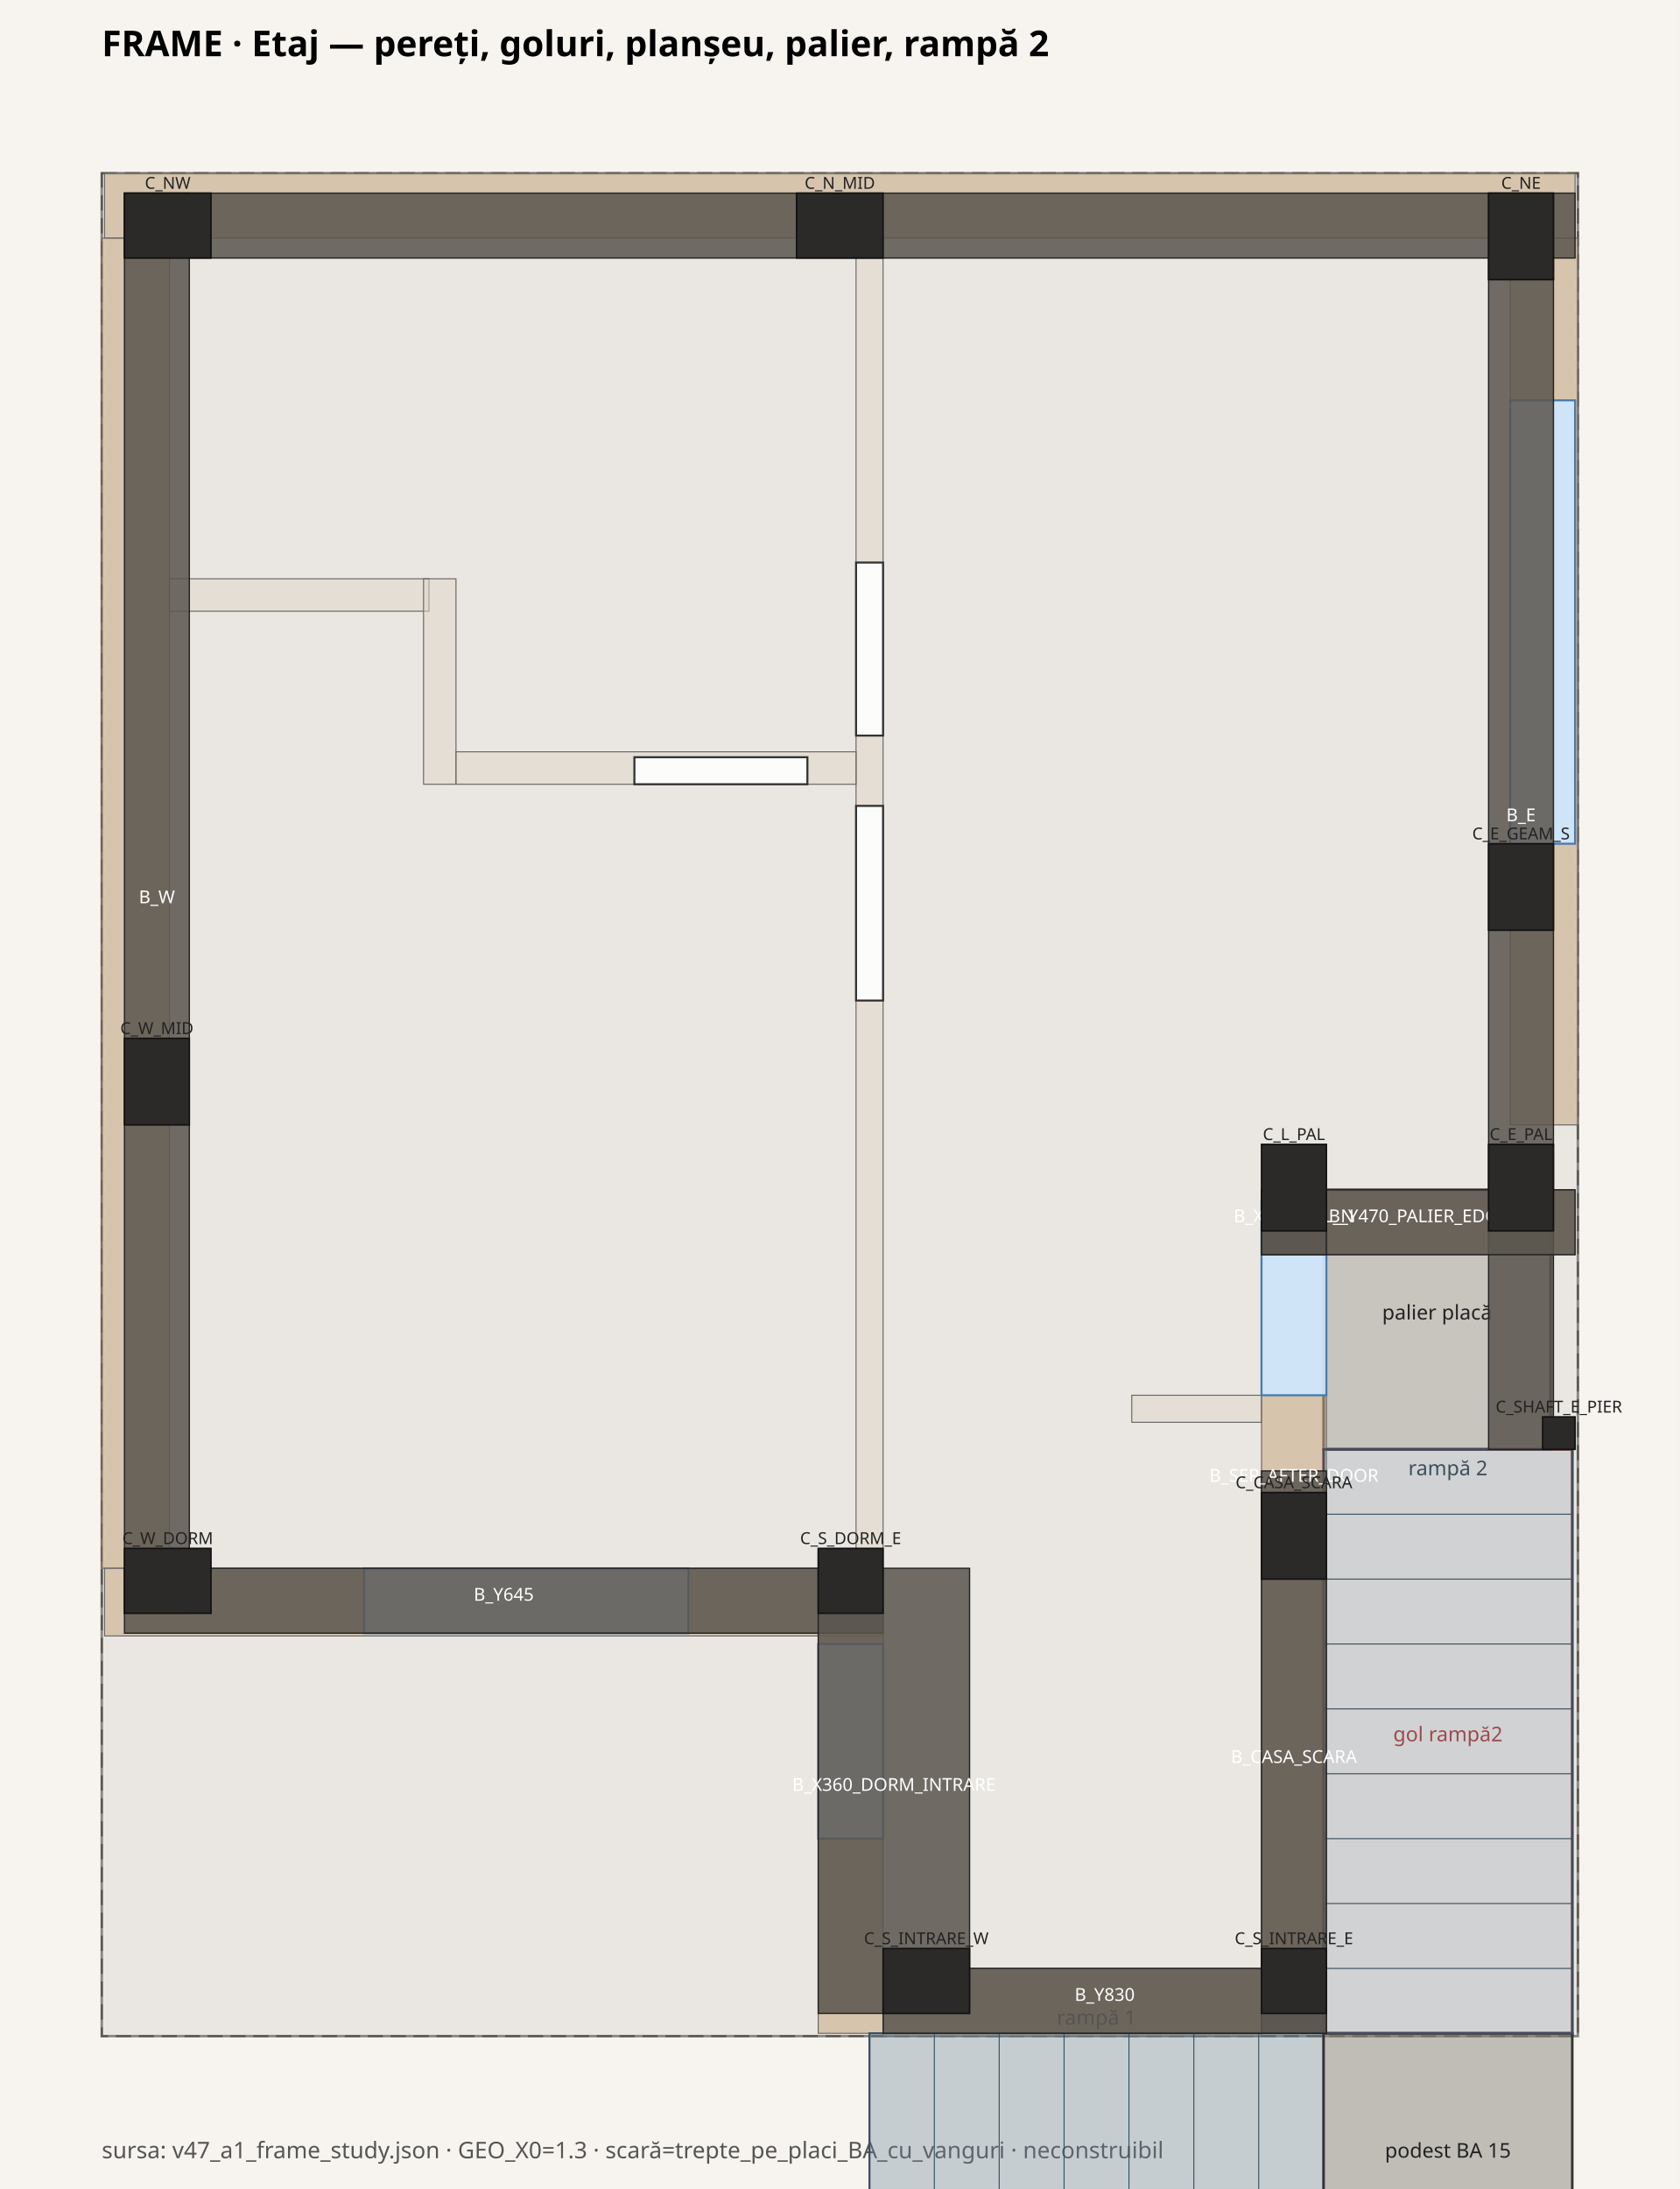
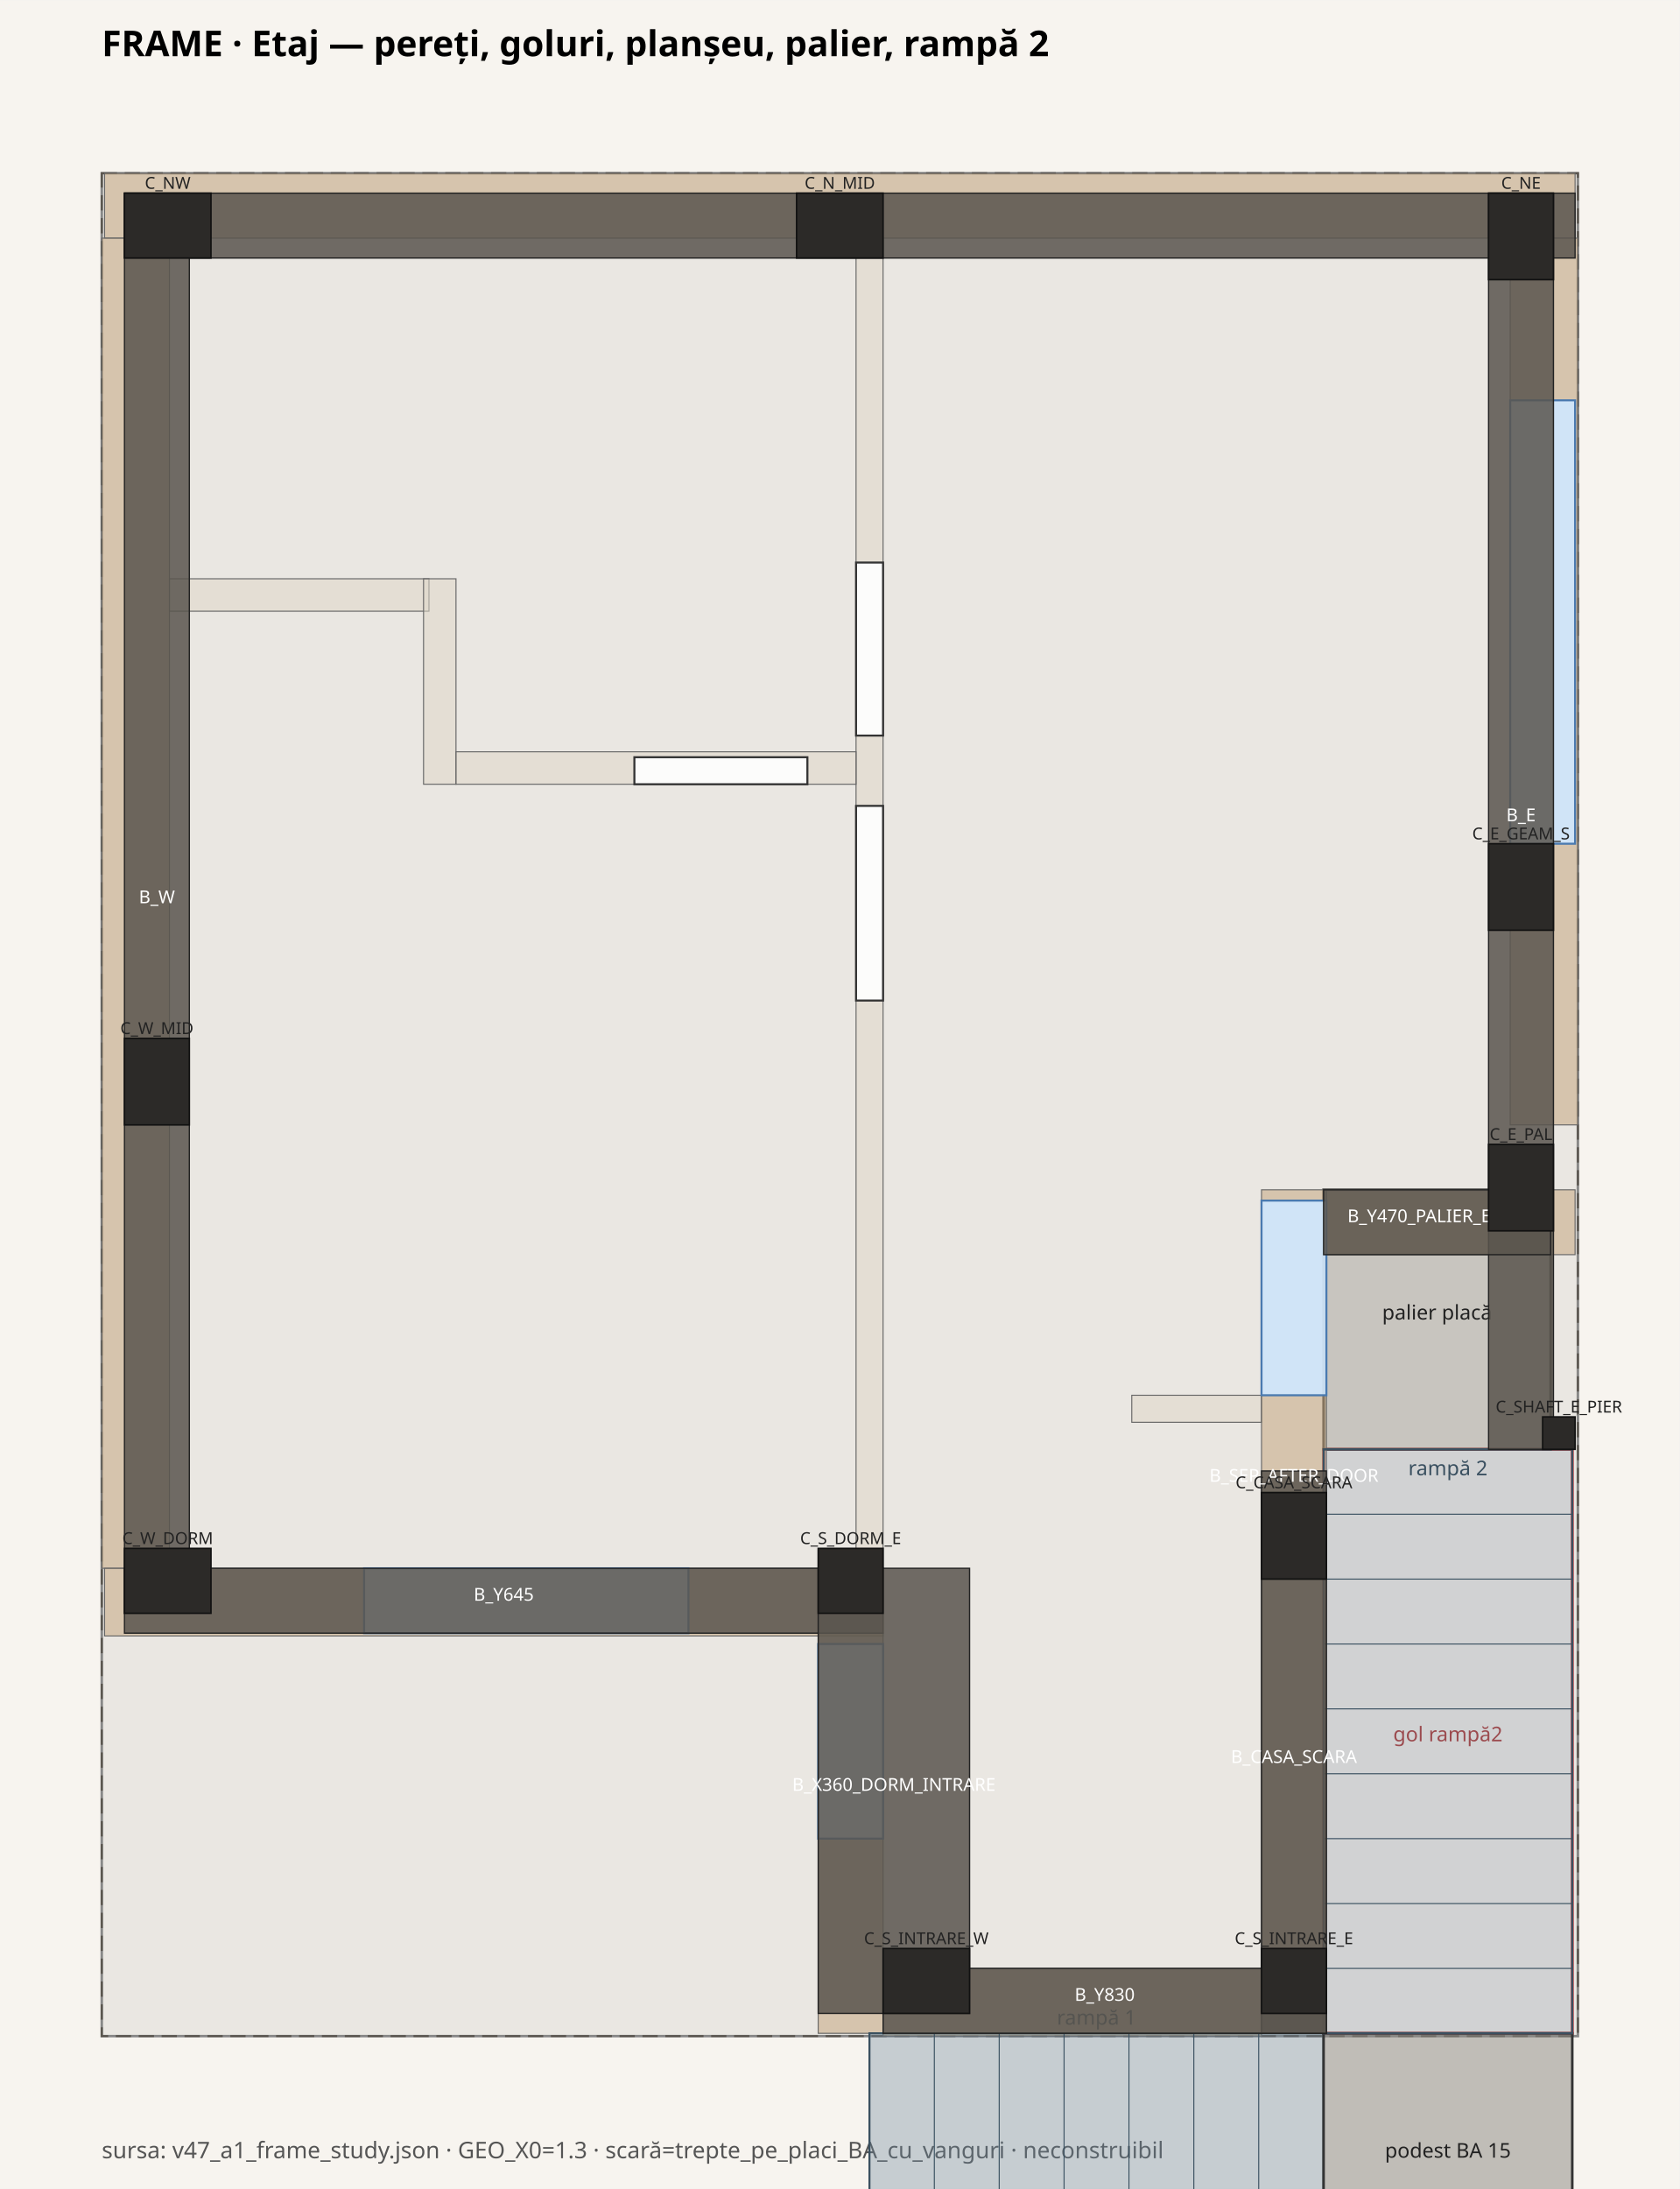
<svg xmlns="http://www.w3.org/2000/svg" width="660" height="860" viewBox="0 0 660.21 860.105">
  <rect width="100%" height="100%" fill="#f7f4ef" />
  <text x="40" y="22" font-size="14" font-weight="600" font-family="IBM Plex Sans,Segoe UI,sans-serif">FRAME · Etaj — pereți, goluri, planșeu, palier, rampă 2</text>
  <text x="40" y="848.105" font-size="9" fill="#555" font-family="IBM Plex Sans,Segoe UI,sans-serif">sursa: v47_a1_frame_study.json · GEO_X0=1.3 · scară=trepte_pe_placi_BA_cu_vanguri · neconstruibil</text>
  <rect x="40" y="68" width="580.21" height="732.105" fill="none" stroke="#888" stroke-width="1" />
  <rect x="40" y="68" width="580.21" height="732.105" fill="#8b8680" fill-opacity="0.12" stroke="#5a554e" stroke-width="0.8" stroke-dasharray="6 3" />
  <rect x="520.25" y="569.5" width="97.75" height="229.5" fill="#f7f4ef" stroke="#c44" stroke-width="1.2" />
  <text x="569.125" y="684.25" text-anchor="middle" font-size="8" fill="#a33" font-family="IBM Plex Sans,Segoe UI,sans-serif">gol rampă2</text>
  <rect x="520.25" y="467.5" width="89.25" height="102" fill="#8b8680" fill-opacity="0.35" stroke="#333" stroke-width="1" />
  <text x="564.875" y="518.5" text-anchor="middle" font-size="8" fill="#222" font-family="IBM Plex Sans,Segoe UI,sans-serif">palier placă</text>
  <rect x="41.105" y="68" width="578" height="25.5" fill="#c4a882" fill-opacity="0.55" stroke="#666" stroke-width="0.4" />
  <rect x="40" y="93.5" width="26.605" height="522.75" fill="#c4a882" fill-opacity="0.55" stroke="#666" stroke-width="0.4" />
  <rect x="593.605" y="93.5" width="26.605" height="348.5" fill="#c4a882" fill-opacity="0.55" stroke="#666" stroke-width="0.4" />
  <rect x="347.105" y="773.5" width="148.75" height="26.605" fill="#c4a882" fill-opacity="0.55" stroke="#666" stroke-width="0.4" />
  <rect x="41.105" y="616.25" width="306" height="26.605" fill="#c4a882" fill-opacity="0.55" stroke="#666" stroke-width="0.4" />
  <rect x="336.48" y="93.5" width="10.625" height="522.75" fill="#ddd6c8" fill-opacity="0.55" stroke="#666" stroke-width="0.4" />
  <rect x="66.605" y="227.375" width="102" height="12.75" fill="#ddd6c8" fill-opacity="0.55" stroke="#666" stroke-width="0.4" />
  <rect x="166.48" y="227.375" width="12.75" height="80.75" fill="#ddd6c8" fill-opacity="0.55" stroke="#666" stroke-width="0.4" />
  <rect x="179.23" y="295.375" width="157.25" height="12.75" fill="#ddd6c8" fill-opacity="0.55" stroke="#666" stroke-width="0.4" />
  <rect x="444.855" y="548.25" width="51" height="10.625" fill="#ddd6c8" fill-opacity="0.55" stroke="#666" stroke-width="0.4" />
  <rect x="321.605" y="641.75" width="25.5" height="157.25" fill="#c4a882" fill-opacity="0.55" stroke="#666" stroke-width="0.4" />
  <rect x="495.855" y="467.5" width="25.5" height="331.5" fill="#c4a882" fill-opacity="0.55" stroke="#666" stroke-width="0.4" />
  <rect x="521.355" y="467.5" width="97.75" height="25.5" fill="#c4a882" fill-opacity="0.55" stroke="#666" stroke-width="0.4" />
  <rect x="336.48" y="221" width="10.625" height="68" fill="#fff" fill-opacity="0.9" stroke="#333" stroke-width="0.8" />
  <rect x="249.355" y="297.5" width="68" height="10.625" fill="#fff" fill-opacity="0.9" stroke="#333" stroke-width="0.8" />
  <rect x="336.48" y="316.625" width="10.625" height="76.5" fill="#fff" fill-opacity="0.9" stroke="#333" stroke-width="0.8" />
  <rect x="143.105" y="616.25" width="127.5" height="25.5" fill="#cfe8ff" fill-opacity="0.9" stroke="#4a7ab0" stroke-width="0.8" />
  <rect x="495.855" y="471.75" width="25.5" height="76.5" fill="#cfe8ff" fill-opacity="0.9" stroke="#4a7ab0" stroke-width="0.8" />
  <rect x="593.605" y="157.25" width="25.5" height="174.25" fill="#cfe8ff" fill-opacity="0.9" stroke="#4a7ab0" stroke-width="0.8" />
  <rect x="321.605" y="646" width="25.5" height="76.5" fill="#cfe8ff" fill-opacity="0.9" stroke="#4a7ab0" stroke-width="0.8" />
  <rect x="341.75" y="799" width="178.5" height="97.75" fill="#6a8498" fill-opacity="0.35" stroke="#3a5060" stroke-width="0.8" />
  <line x1="341.75" y1="799" x2="341.75" y2="896.75" stroke="#3a5060" stroke-width="0.4" />
  <line x1="367.25" y1="799" x2="367.25" y2="896.75" stroke="#3a5060" stroke-width="0.4" />
  <line x1="392.75" y1="799" x2="392.75" y2="896.75" stroke="#3a5060" stroke-width="0.4" />
  <line x1="418.25" y1="799" x2="418.25" y2="896.75" stroke="#3a5060" stroke-width="0.4" />
  <line x1="443.75" y1="799" x2="443.75" y2="896.75" stroke="#3a5060" stroke-width="0.4" />
  <line x1="469.25" y1="799" x2="469.25" y2="896.75" stroke="#3a5060" stroke-width="0.4" />
  <line x1="494.75" y1="799" x2="494.75" y2="896.75" stroke="#3a5060" stroke-width="0.4" />
  <text x="431" y="795.6" text-anchor="middle" font-size="8" fill="#3a5060" font-family="IBM Plex Sans,Segoe UI,sans-serif">rampă 1</text>
  <rect x="520.25" y="799" width="97.75" height="97.75" fill="#8b8680" fill-opacity="0.5" stroke="#333" stroke-width="1" />
  <text x="569.125" y="847.875" text-anchor="middle" font-size="8" fill="#222" font-family="IBM Plex Sans,Segoe UI,sans-serif">podest BA 15</text>
  <rect x="520.25" y="569.5" width="97.75" height="229.5" fill="#7a8390" fill-opacity="0.3" stroke="#3a5060" stroke-width="0.8" />
  <line x1="520.25" y1="773.5" x2="618" y2="773.5" stroke="#3a5060" stroke-width="0.4" />
  <line x1="520.25" y1="748" x2="618" y2="748" stroke="#3a5060" stroke-width="0.4" />
  <line x1="520.25" y1="722.5" x2="618" y2="722.5" stroke="#3a5060" stroke-width="0.4" />
  <line x1="520.25" y1="697" x2="618" y2="697" stroke="#3a5060" stroke-width="0.4" />
  <line x1="520.25" y1="671.5" x2="618" y2="671.5" stroke="#3a5060" stroke-width="0.4" />
  <line x1="520.25" y1="646" x2="618" y2="646" stroke="#3a5060" stroke-width="0.4" />
  <line x1="520.25" y1="620.5" x2="618" y2="620.5" stroke="#3a5060" stroke-width="0.4" />
  <line x1="520.25" y1="595" x2="618" y2="595" stroke="#3a5060" stroke-width="0.4" />
  <line x1="520.25" y1="569.5" x2="618" y2="569.5" stroke="#3a5060" stroke-width="0.4" />
  <text x="569.125" y="579.7" text-anchor="middle" font-size="8" fill="#3a5060" font-family="IBM Plex Sans,Segoe UI,sans-serif">rampă 2</text>
  <rect x="48.925" y="75.82" width="570.18" height="25.5" fill="#5a554e" fill-opacity="0.85" stroke="#222" stroke-width="0.5" />
  <text x="334.015" y="88.57" text-anchor="middle" font-size="7" fill="#fff" font-family="IBM Plex Sans,Segoe UI,sans-serif">B_N</text>
  <rect x="48.925" y="75.82" width="25.5" height="558.11" fill="#5a554e" fill-opacity="0.85" stroke="#222" stroke-width="0.5" />
  <text x="61.675" y="354.875" text-anchor="middle" font-size="7" fill="#fff" font-family="IBM Plex Sans,Segoe UI,sans-serif">B_W</text>
  <rect x="585.105" y="75.82" width="25.5" height="493.68" fill="#5a554e" fill-opacity="0.85" stroke="#222" stroke-width="0.5" />
  <text x="597.855" y="322.66" text-anchor="middle" font-size="7" fill="#fff" font-family="IBM Plex Sans,Segoe UI,sans-serif">B_E</text>
  <rect x="495.855" y="586.5" width="25.5" height="212.5" fill="#5a554e" fill-opacity="0.85" stroke="#222" stroke-width="0.5" />
  <text x="508.605" y="692.75" text-anchor="middle" font-size="7" fill="#fff" font-family="IBM Plex Sans,Segoe UI,sans-serif">B_CASA_SCARA</text>
  <rect x="495.855" y="578" width="25.5" height="8.5" fill="#5a554e" fill-opacity="0.85" stroke="#222" stroke-width="0.5" />
  <text x="508.605" y="582.25" text-anchor="middle" font-size="7" fill="#fff" font-family="IBM Plex Sans,Segoe UI,sans-serif">B_SEP_AFTER_DOOR</text>
  <rect x="48.925" y="616.25" width="298.18" height="25.5" fill="#5a554e" fill-opacity="0.85" stroke="#222" stroke-width="0.5" />
  <text x="198.015" y="629" text-anchor="middle" font-size="7" fill="#fff" font-family="IBM Plex Sans,Segoe UI,sans-serif">B_Y645</text>
  <rect x="321.605" y="616.25" width="59.5" height="174.93" fill="#5a554e" fill-opacity="0.85" stroke="#222" stroke-width="0.5" />
  <text x="351.355" y="703.715" text-anchor="middle" font-size="7" fill="#fff" font-family="IBM Plex Sans,Segoe UI,sans-serif">B_X360_DORM_INTRARE</text>
  <rect x="347.105" y="773.5" width="174.25" height="25.5" fill="#5a554e" fill-opacity="0.85" stroke="#222" stroke-width="0.5" />
  <text x="434.23" y="786.25" text-anchor="middle" font-size="7" fill="#fff" font-family="IBM Plex Sans,Segoe UI,sans-serif">B_Y830</text>
-   <rect x="495.855" y="467.5" width="123.25" height="25.5" fill="#5a554e" fill-opacity="0.85" stroke="#222" stroke-width="0.5" />
-   <text x="557.48" y="480.25" text-anchor="middle" font-size="7" fill="#fff" font-family="IBM Plex Sans,Segoe UI,sans-serif">B_Y470_PALIER_EDGE</text>
-   <rect x="495.855" y="467.5" width="25.5" height="25.5" fill="#5a554e" fill-opacity="0.85" stroke="#222" stroke-width="0.5" />
-   <text x="508.605" y="480.25" text-anchor="middle" font-size="7" fill="#fff" font-family="IBM Plex Sans,Segoe UI,sans-serif">B_X535_PAL_N</text>
+   <rect x="520.25" y="467.5" width="89.25" height="25.5" fill="#5a554e" fill-opacity="0.85" stroke="#222" stroke-width="0.5" />
+   <text x="564.875" y="480.25" text-anchor="middle" font-size="7" fill="#fff" font-family="IBM Plex Sans,Segoe UI,sans-serif">B_Y470_PALIER_EDGE</text>
  <rect x="48.925" y="75.82" width="34" height="25.5" fill="#2c2a28" stroke="#111" stroke-width="0.6" />
  <text x="65.925" y="74.12" text-anchor="middle" font-size="6.5" fill="#222" font-family="IBM Plex Sans,Segoe UI,sans-serif">C_NW</text>
  <rect x="313.105" y="75.82" width="34" height="25.5" fill="#2c2a28" stroke="#111" stroke-width="0.6" />
  <text x="330.105" y="74.12" text-anchor="middle" font-size="6.5" fill="#222" font-family="IBM Plex Sans,Segoe UI,sans-serif">C_N_MID</text>
  <rect x="585.105" y="75.82" width="25.5" height="34" fill="#2c2a28" stroke="#111" stroke-width="0.6" />
  <text x="597.855" y="74.12" text-anchor="middle" font-size="6.5" fill="#222" font-family="IBM Plex Sans,Segoe UI,sans-serif">C_NE</text>
  <rect x="48.925" y="408" width="25.5" height="34" fill="#2c2a28" stroke="#111" stroke-width="0.6" />
  <text x="61.675" y="406.3" text-anchor="middle" font-size="6.5" fill="#222" font-family="IBM Plex Sans,Segoe UI,sans-serif">C_W_MID</text>
  <rect x="48.925" y="608.43" width="34" height="25.5" fill="#2c2a28" stroke="#111" stroke-width="0.6" />
  <text x="65.925" y="606.73" text-anchor="middle" font-size="6.5" fill="#222" font-family="IBM Plex Sans,Segoe UI,sans-serif">C_W_DORM</text>
  <rect x="321.605" y="608.43" width="25.5" height="25.5" fill="#2c2a28" stroke="#111" stroke-width="0.6" />
  <text x="334.355" y="606.73" text-anchor="middle" font-size="6.5" fill="#222" font-family="IBM Plex Sans,Segoe UI,sans-serif">C_S_DORM_E</text>
  <rect x="585.105" y="331.5" width="25.5" height="34" fill="#2c2a28" stroke="#111" stroke-width="0.6" />
  <text x="597.855" y="329.8" text-anchor="middle" font-size="6.5" fill="#222" font-family="IBM Plex Sans,Segoe UI,sans-serif">C_E_GEAM_S</text>
  <rect x="585.105" y="449.65" width="25.5" height="34" fill="#2c2a28" stroke="#111" stroke-width="0.6" />
  <text x="597.855" y="447.95" text-anchor="middle" font-size="6.5" fill="#222" font-family="IBM Plex Sans,Segoe UI,sans-serif">C_E_PAL</text>
-   <rect x="495.855" y="449.65" width="25.5" height="34" fill="#2c2a28" stroke="#111" stroke-width="0.6" />
-   <text x="508.605" y="447.95" text-anchor="middle" font-size="6.5" fill="#222" font-family="IBM Plex Sans,Segoe UI,sans-serif">C_L_PAL</text>
  <rect x="495.855" y="586.5" width="25.5" height="34" fill="#2c2a28" stroke="#111" stroke-width="0.6" />
  <text x="508.605" y="584.8" text-anchor="middle" font-size="6.5" fill="#222" font-family="IBM Plex Sans,Segoe UI,sans-serif">C_CASA_SCARA</text>
  <rect x="606.355" y="556.75" width="12.75" height="12.75" fill="#2c2a28" stroke="#111" stroke-width="0.6" />
  <text x="612.73" y="555.05" text-anchor="middle" font-size="6.5" fill="#222" font-family="IBM Plex Sans,Segoe UI,sans-serif">C_SHAFT_E_PIER</text>
  <rect x="347.105" y="765.68" width="34" height="25.5" fill="#2c2a28" stroke="#111" stroke-width="0.6" />
  <text x="364.105" y="763.98" text-anchor="middle" font-size="6.5" fill="#222" font-family="IBM Plex Sans,Segoe UI,sans-serif">C_S_INTRARE_W</text>
  <rect x="495.855" y="765.68" width="25.5" height="25.5" fill="#2c2a28" stroke="#111" stroke-width="0.6" />
  <text x="508.605" y="763.98" text-anchor="middle" font-size="6.5" fill="#222" font-family="IBM Plex Sans,Segoe UI,sans-serif">C_S_INTRARE_E</text>
</svg>
